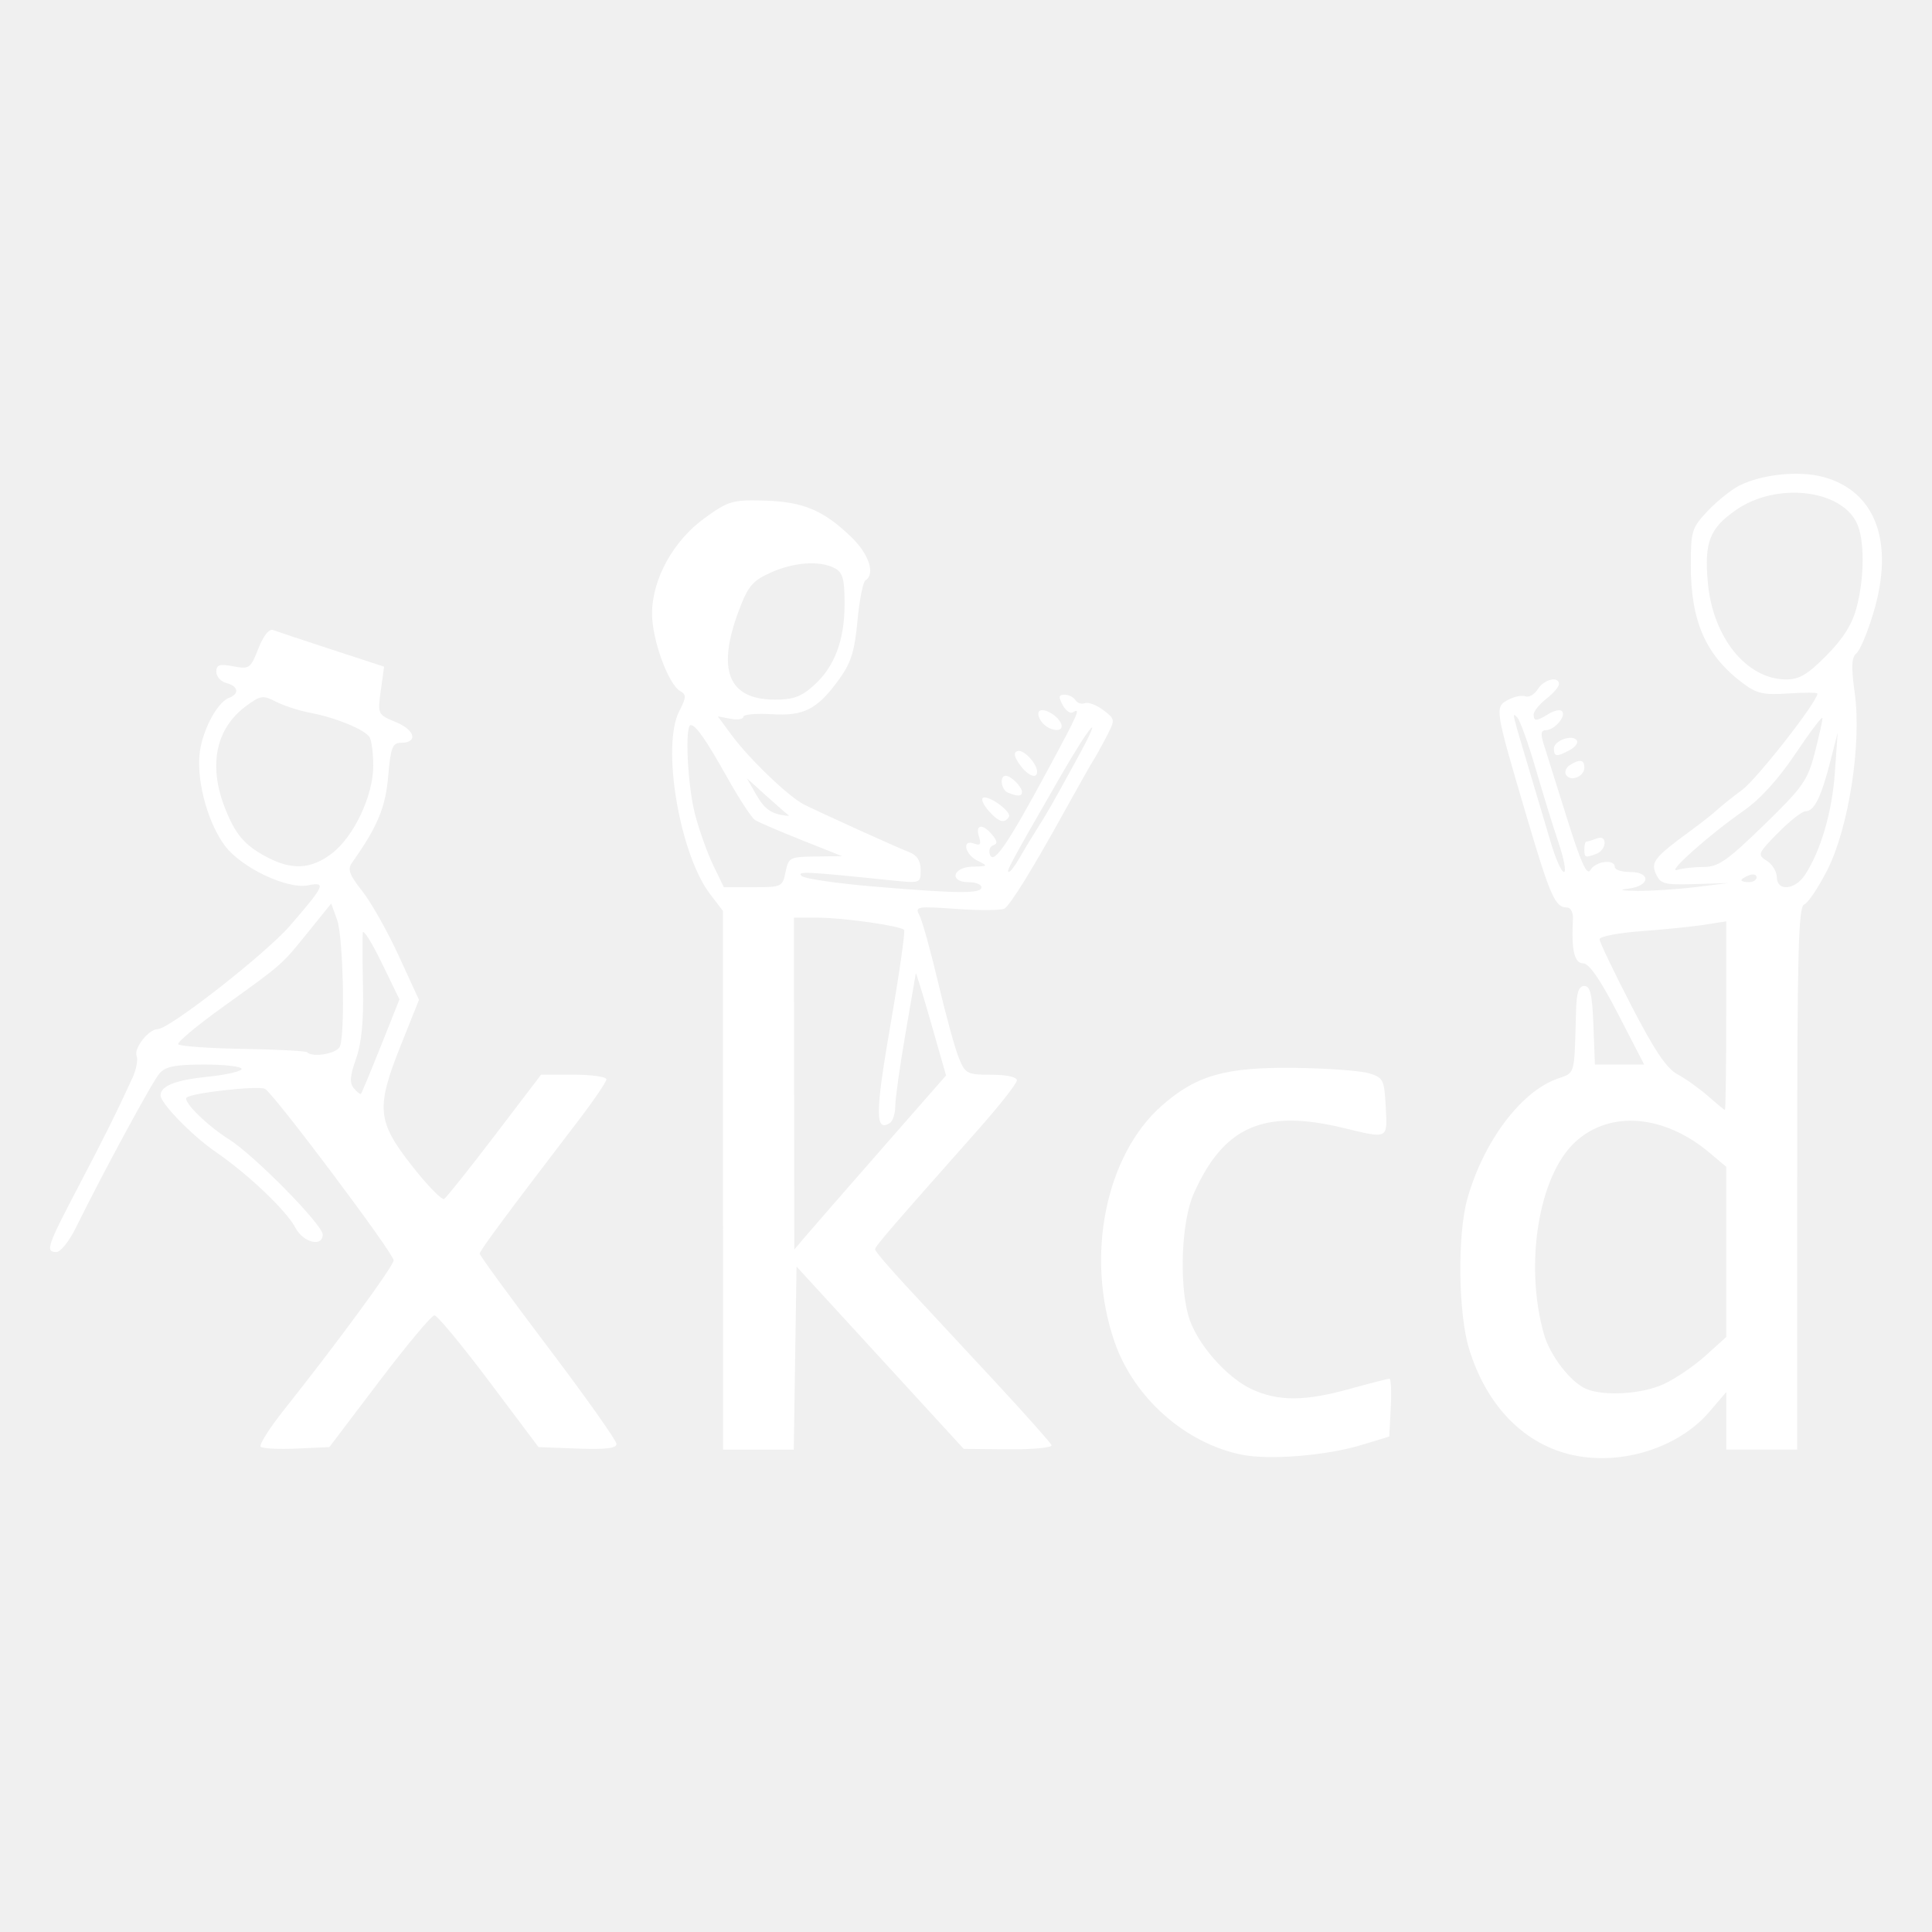
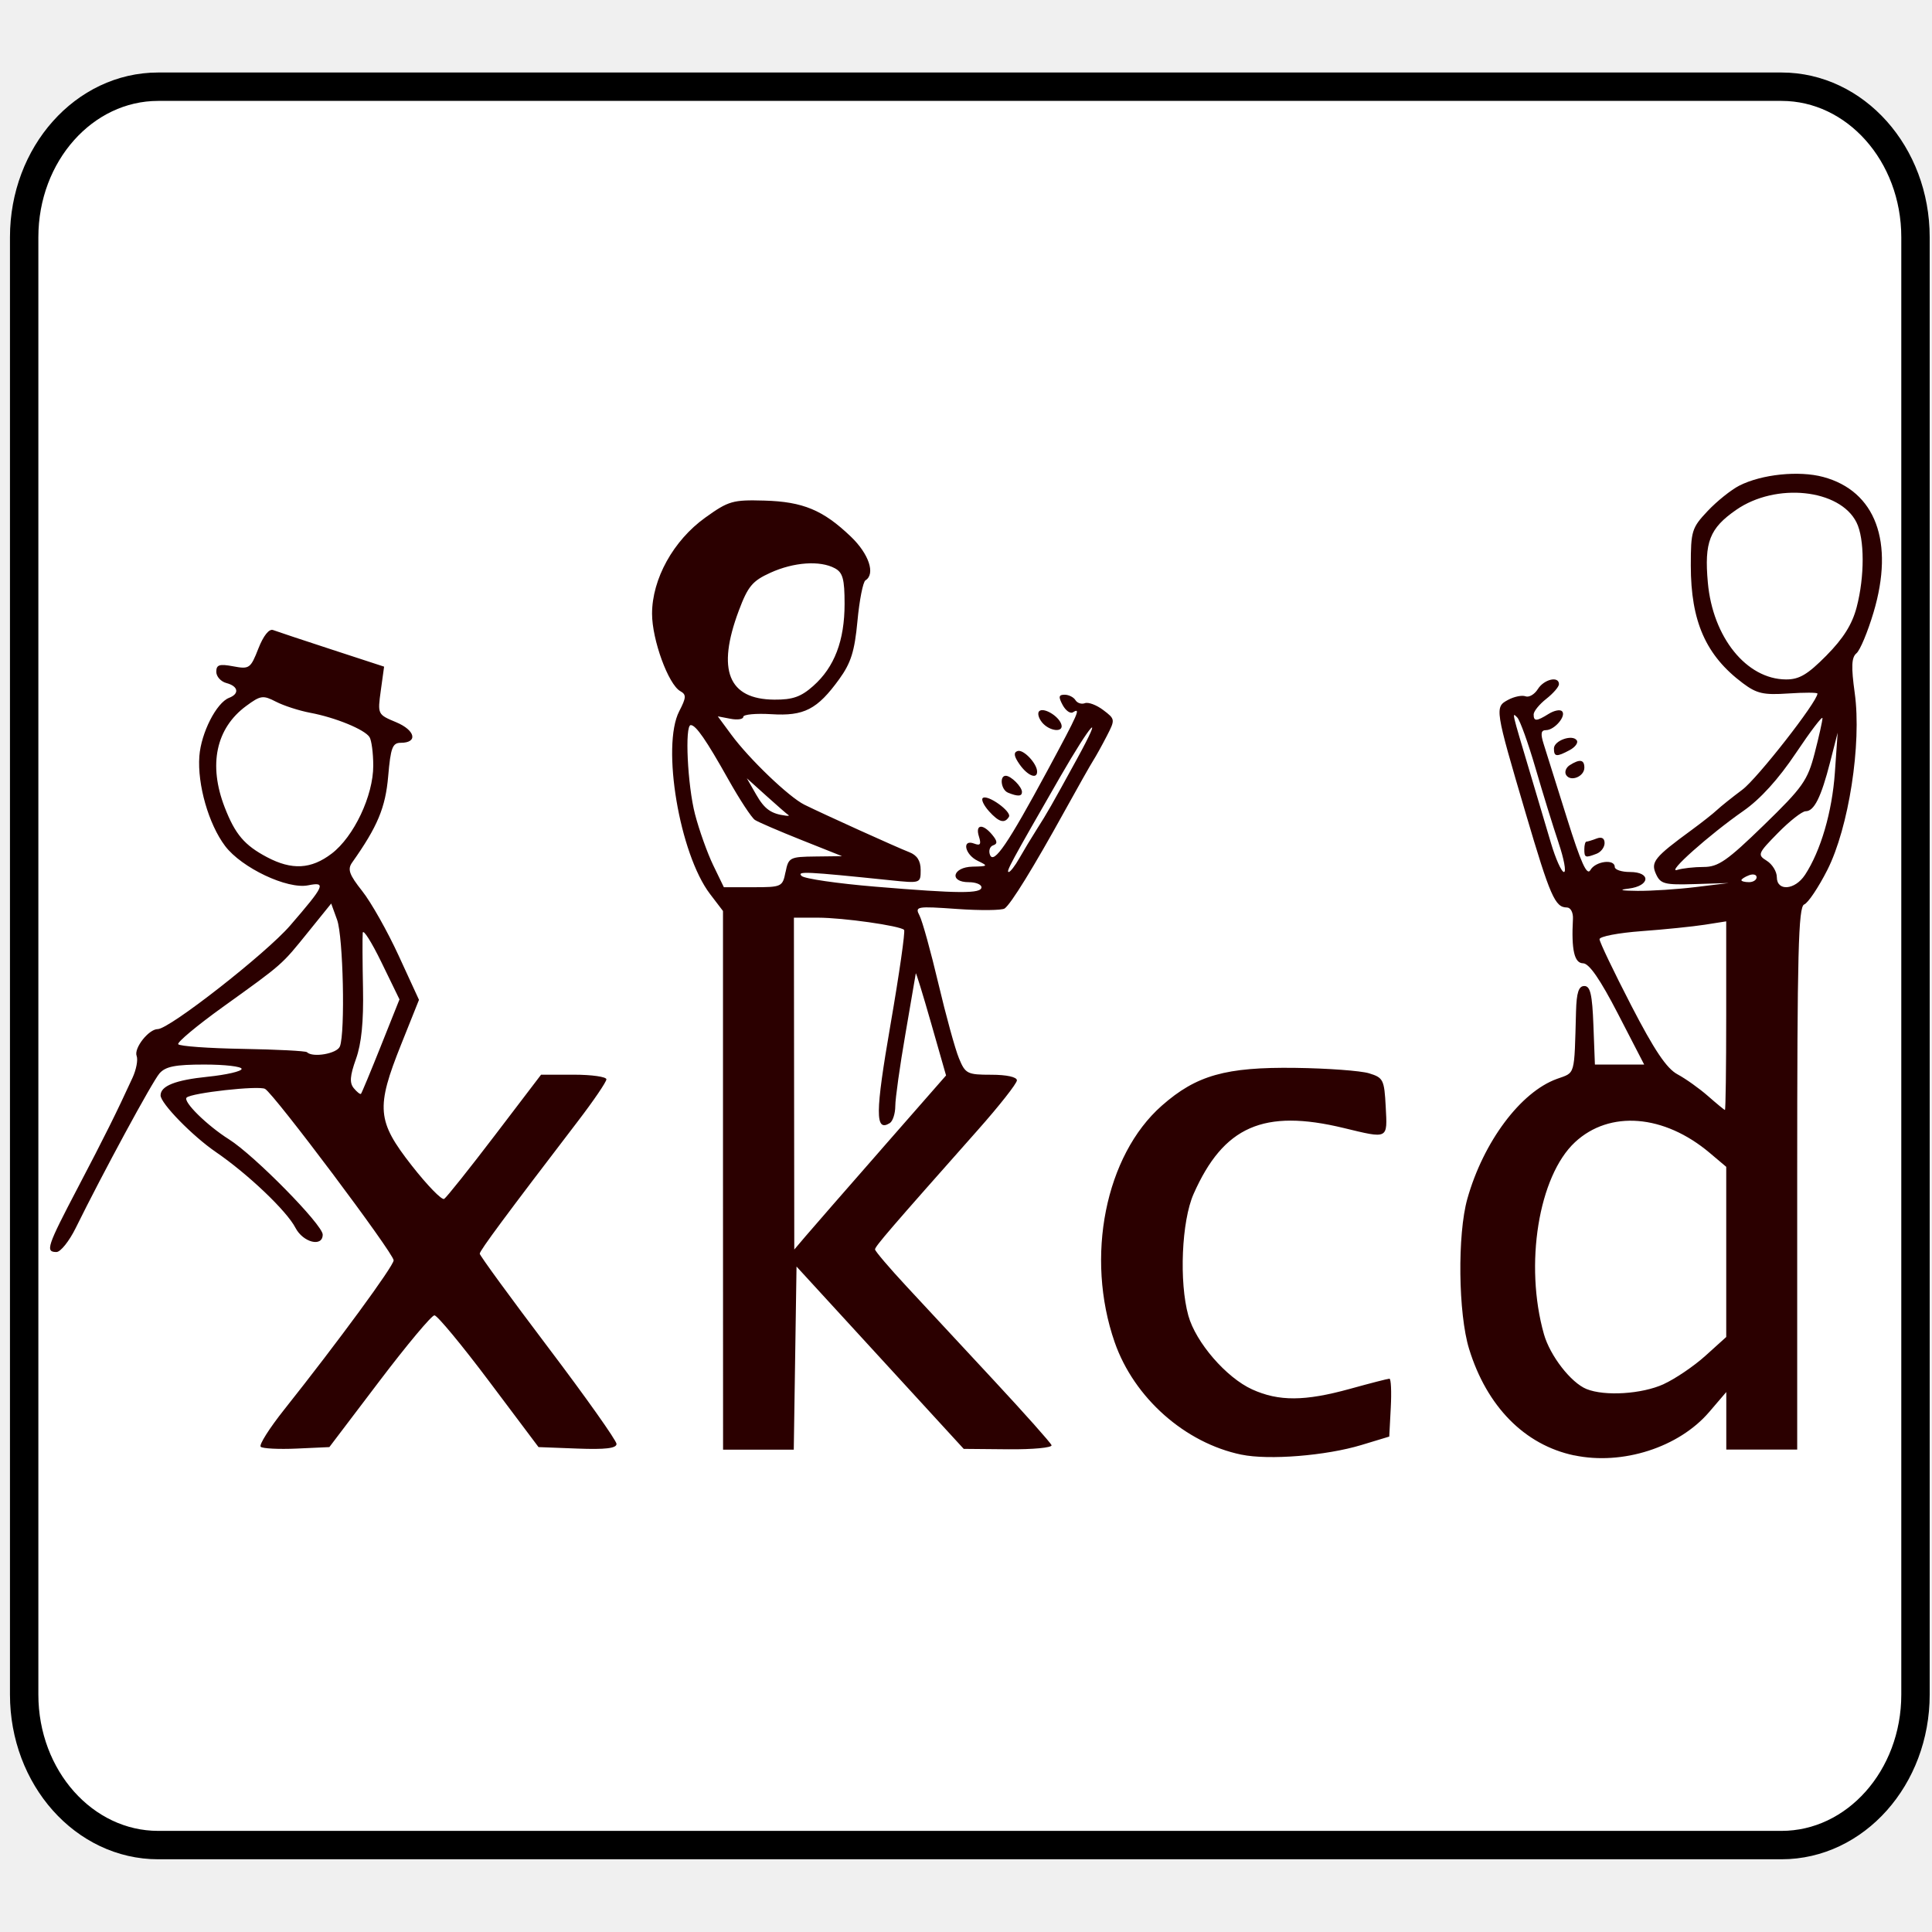
<svg xmlns="http://www.w3.org/2000/svg" width="270" height="270" viewBox="0 0 71.437 71.438" version="1.1" id="svg5" xml:space="preserve">
  <defs id="defs2" />
  <g id="layer1">
-     <path style="fill:#ffffff;stroke-width:0.187" d="m 45.904,53.788 c -2.089,-0.432 -3.972,-2.102 -4.688,-4.157 -1.096,-3.149 -0.347,-6.908 1.744,-8.749 1.277,-1.124 2.363,-1.431 4.943,-1.396 1.185,0.016 2.407,0.106 2.717,0.2 0.528,0.161 0.565,0.235 0.618,1.236 0.064,1.212 0.11,1.189 -1.555,0.787 -2.959,-0.715 -4.443,-0.062 -5.55,2.441 -0.442,1 -0.539,3.251 -0.193,4.497 0.275,0.99 1.402,2.293 2.36,2.728 0.984,0.447 1.948,0.441 3.618,-0.021 0.744,-0.206 1.4,-0.375 1.458,-0.375 0.058,0 0.08,0.482 0.049,1.07 l -0.056,1.07 -1.03,0.312 c -1.308,0.396 -3.423,0.566 -4.435,0.356 z m 12.297,0.026 c -1.824,-0.385 -3.225,-1.806 -3.88,-3.936 -0.402,-1.306 -0.436,-4.232 -0.065,-5.55 0.593,-2.106 1.969,-3.949 3.311,-4.434 0.692,-0.25 0.641,-0.07 0.708,-2.498 0.019,-0.696 0.098,-0.937 0.307,-0.937 0.221,0 0.293,0.311 0.336,1.452 l 0.055,1.452 h 0.911 0.911 L 59.829,37.493 c -0.662,-1.282 -1.069,-1.871 -1.294,-1.874 -0.323,-0.003 -0.436,-0.498 -0.374,-1.642 0.013,-0.235 -0.086,-0.422 -0.224,-0.422 -0.437,0 -0.618,-0.415 -1.518,-3.466 -1.151,-3.902 -1.157,-3.943 -0.652,-4.213 0.224,-0.12 0.513,-0.178 0.641,-0.129 0.128,0.049 0.333,-0.071 0.455,-0.267 0.228,-0.365 0.781,-0.494 0.781,-0.182 0,0.096 -0.211,0.34 -0.468,0.542 -0.258,0.203 -0.468,0.462 -0.468,0.576 0,0.265 0.106,0.261 0.556,-0.02 0.2,-0.125 0.422,-0.169 0.493,-0.098 0.171,0.171 -0.278,0.7 -0.593,0.7 -0.186,0 -0.207,0.13 -0.085,0.515 0.09,0.283 0.477,1.516 0.86,2.739 0.518,1.653 0.74,2.146 0.867,1.92 0.184,-0.329 0.901,-0.422 0.901,-0.116 0,0.103 0.253,0.187 0.562,0.187 0.788,0 0.749,0.515 -0.047,0.614 -0.398,0.049 -0.285,0.078 0.328,0.084 0.515,0.004 1.485,-0.059 2.155,-0.141 l 1.218,-0.149 -1.252,0.039 c -1.125,0.035 -1.271,-0.003 -1.439,-0.371 -0.203,-0.445 -0.06,-0.621 1.316,-1.628 0.377,-0.276 0.799,-0.609 0.937,-0.739 0.138,-0.13 0.561,-0.469 0.94,-0.752 0.556,-0.415 2.777,-3.257 2.777,-3.554 0,-0.042 -0.485,-0.044 -1.077,-0.004 -0.916,0.062 -1.168,0.006 -1.683,-0.381 -1.367,-1.024 -1.923,-2.282 -1.923,-4.35 0,-1.278 0.036,-1.393 0.622,-2.015 0.342,-0.363 0.869,-0.785 1.171,-0.939 0.829,-0.421 2.203,-0.563 3.103,-0.321 1.938,0.522 2.637,2.401 1.862,5.005 -0.215,0.723 -0.5,1.405 -0.632,1.514 -0.185,0.154 -0.2,0.492 -0.064,1.476 0.259,1.876 -0.222,4.976 -1.014,6.538 -0.328,0.646 -0.713,1.22 -0.855,1.274 -0.216,0.083 -0.259,1.768 -0.259,10.128 v 10.029 h -1.311 -1.311 v -1.064 -1.064 l -0.632,0.738 c -1.121,1.31 -3.209,1.98 -4.996,1.602 z m 3.311,-2.633 c 0.426,-0.194 1.122,-0.665 1.546,-1.048 l 0.771,-0.696 v -3.146 -3.146 l -0.609,-0.514 c -1.69,-1.427 -3.703,-1.587 -4.983,-0.397 -1.348,1.254 -1.877,4.529 -1.148,7.101 0.226,0.797 1,1.794 1.573,2.026 0.675,0.273 2.046,0.187 2.851,-0.179 z M 63.828,37.559 V 34.068 l -0.796,0.125 c -0.438,0.068 -1.492,0.176 -2.342,0.238 -0.85,0.063 -1.546,0.196 -1.546,0.297 0,0.101 0.526,1.2 1.168,2.443 0.861,1.666 1.312,2.338 1.716,2.554 0.301,0.162 0.808,0.523 1.127,0.803 0.319,0.28 0.6,0.512 0.626,0.515 0.026,0.003 0.047,-1.565 0.047,-3.485 z m 2.913,-5.208 c 0.583,-0.891 1.003,-2.327 1.105,-3.782 l 0.103,-1.476 -0.278,1.085 c -0.334,1.304 -0.591,1.819 -0.907,1.819 -0.129,0 -0.589,0.36 -1.021,0.8 -0.751,0.765 -0.769,0.81 -0.414,1.032 0.204,0.128 0.371,0.4 0.371,0.605 0,0.533 0.671,0.48 1.039,-0.082 z m -1.789,0.087 c 0,-0.1 -0.126,-0.133 -0.281,-0.074 -0.155,0.059 -0.281,0.141 -0.281,0.181 0,0.041 0.126,0.074 0.281,0.074 0.155,0 0.281,-0.082 0.281,-0.181 z M 57.631,31.167 c -0.2,-0.592 -0.584,-1.836 -0.854,-2.763 -0.27,-0.927 -0.573,-1.77 -0.675,-1.874 -0.203,-0.205 -0.217,-0.266 0.478,2.061 0.246,0.824 0.591,1.984 0.766,2.576 0.175,0.592 0.393,1.077 0.483,1.077 0.091,0 0.001,-0.485 -0.199,-1.077 z m 5.363,0.89 c 0.541,0 0.868,-0.228 2.225,-1.546 1.443,-1.402 1.618,-1.65 1.88,-2.662 0.159,-0.614 0.289,-1.197 0.289,-1.294 0,-0.098 -0.443,0.484 -0.984,1.292 -0.644,0.962 -1.314,1.701 -1.94,2.137 -1.273,0.888 -2.878,2.319 -2.447,2.182 0.189,-0.06 0.628,-0.109 0.977,-0.109 z m 4.543,-7.822 c 0.623,-0.63 0.95,-1.151 1.115,-1.783 0.298,-1.136 0.295,-2.533 -0.006,-3.135 -0.617,-1.236 -2.98,-1.483 -4.448,-0.465 -0.985,0.683 -1.184,1.191 -1.049,2.689 0.182,2.027 1.43,3.574 2.889,3.582 0.491,0.003 0.799,-0.18 1.499,-0.887 z M 9.639,53.494 c -0.068,-0.068 0.321,-0.682 0.864,-1.366 1.988,-2.502 4.052,-5.317 4.052,-5.526 0,-0.259 -4.42,-6.151 -4.755,-6.339 -0.233,-0.13 -2.724,0.147 -2.9,0.322 -0.145,0.145 0.754,1.031 1.566,1.543 0.938,0.591 3.466,3.16 3.466,3.522 0,0.476 -0.726,0.295 -1.009,-0.252 -0.323,-0.624 -1.753,-1.985 -2.943,-2.801 -0.866,-0.593 -2.043,-1.8 -2.043,-2.094 0,-0.35 0.547,-0.567 1.741,-0.689 0.691,-0.071 1.256,-0.201 1.256,-0.29 0,-0.089 -0.619,-0.161 -1.376,-0.161 -1.077,0 -1.438,0.071 -1.662,0.328 -0.265,0.305 -2.09,3.672 -3.096,5.714 -0.241,0.489 -0.562,0.89 -0.712,0.89 -0.419,0 -0.354,-0.198 0.788,-2.377 0.998,-1.904 1.428,-2.769 2.025,-4.07 0.138,-0.3 0.206,-0.662 0.151,-0.803 -0.11,-0.286 0.446,-0.993 0.781,-0.993 0.43,0 4,-2.793 4.895,-3.829 1.284,-1.487 1.344,-1.623 0.663,-1.487 C 10.623,32.89 8.933,32.089 8.324,31.283 7.714,30.476 7.293,29.007 7.371,27.959 c 0.065,-0.863 0.632,-1.975 1.098,-2.155 0.393,-0.151 0.343,-0.432 -0.097,-0.547 -0.206,-0.054 -0.375,-0.242 -0.375,-0.417 0,-0.261 0.115,-0.298 0.626,-0.202 0.596,0.112 0.641,0.081 0.93,-0.657 0.187,-0.477 0.397,-0.74 0.545,-0.684 0.132,0.05 1.11,0.375 2.172,0.722 l 1.932,0.631 -0.122,0.884 c -0.121,0.88 -0.119,0.885 0.567,1.171 0.712,0.297 0.816,0.761 0.171,0.761 -0.306,0 -0.374,0.181 -0.465,1.237 -0.1,1.161 -0.392,1.859 -1.334,3.192 -0.177,0.25 -0.107,0.446 0.376,1.056 0.326,0.412 0.932,1.485 1.345,2.384 l 0.752,1.635 -0.657,1.642 c -0.941,2.352 -0.899,2.84 0.387,4.483 0.574,0.733 1.114,1.29 1.201,1.236 0.086,-0.053 0.928,-1.109 1.87,-2.345 l 1.713,-2.248 h 1.208 c 0.664,0 1.208,0.077 1.208,0.171 0,0.094 -0.473,0.79 -1.052,1.546 -2.641,3.451 -3.632,4.789 -3.632,4.901 0,0.067 1.138,1.626 2.529,3.465 1.391,1.839 2.529,3.445 2.529,3.57 0,0.162 -0.409,0.211 -1.442,0.172 l -1.442,-0.055 -1.83,-2.436 c -1.006,-1.34 -1.915,-2.436 -2.019,-2.436 -0.104,0 -1.021,1.096 -2.037,2.436 l -1.848,2.436 -1.21,0.055 c -0.666,0.03 -1.266,-7.08e-4 -1.333,-0.069 z m 4.445,-14.82 0.687,-1.72 -0.667,-1.371 c -0.367,-0.754 -0.679,-1.245 -0.692,-1.09 -0.014,0.155 -0.01,1.082 0.01,2.061 0.024,1.223 -0.057,2.037 -0.26,2.602 -0.224,0.626 -0.243,0.885 -0.08,1.082 0.118,0.143 0.237,0.236 0.265,0.208 0.027,-0.028 0.359,-0.825 0.737,-1.771 z m -1.516,0.019 c 0.2,-0.522 0.122,-4.058 -0.104,-4.682 l -0.218,-0.602 -0.854,1.057 c -0.994,1.23 -0.914,1.16 -3.156,2.771 -0.95,0.683 -1.691,1.301 -1.646,1.374 0.045,0.073 1.116,0.151 2.379,0.172 1.263,0.022 2.334,0.077 2.38,0.123 0.212,0.212 1.116,0.054 1.218,-0.213 z m -0.305,-7.129 c 0.822,-0.627 1.54,-2.145 1.538,-3.254 -5.61e-4,-0.464 -0.063,-0.939 -0.139,-1.056 -0.181,-0.281 -1.263,-0.724 -2.192,-0.898 -0.409,-0.077 -0.978,-0.261 -1.265,-0.409 -0.48,-0.248 -0.569,-0.236 -1.102,0.157 -1.118,0.823 -1.405,2.175 -0.795,3.748 0.387,0.997 0.728,1.4 1.563,1.842 0.92,0.487 1.634,0.448 2.391,-0.13 z m 14.47,12.08 v -9.959 l -0.479,-0.628 c -1.129,-1.48 -1.802,-5.477 -1.139,-6.759 0.262,-0.507 0.268,-0.614 0.039,-0.742 -0.441,-0.247 -1.044,-1.898 -1.044,-2.861 0,-1.287 0.788,-2.71 1.968,-3.556 0.861,-0.618 1.017,-0.662 2.184,-0.629 1.43,0.04 2.175,0.351 3.202,1.335 0.666,0.638 0.913,1.381 0.537,1.614 -0.091,0.056 -0.224,0.732 -0.296,1.503 -0.105,1.122 -0.24,1.55 -0.674,2.15 -0.811,1.12 -1.299,1.372 -2.512,1.296 -0.57,-0.035 -1.036,0.009 -1.036,0.098 1.42e-4,0.089 -0.212,0.122 -0.471,0.072 l -0.471,-0.09 0.499,0.677 c 0.662,0.899 2.132,2.307 2.703,2.59 0.718,0.355 3.41,1.574 3.877,1.755 0.29,0.112 0.422,0.319 0.422,0.659 0,0.494 -0.004,0.495 -1.124,0.379 -3.127,-0.323 -3.461,-0.339 -3.279,-0.159 0.103,0.102 1.325,0.28 2.717,0.396 3.11,0.259 3.934,0.264 3.934,0.022 0,-0.103 -0.211,-0.187 -0.468,-0.187 -0.74,0 -0.603,-0.559 0.141,-0.575 0.574,-0.012 0.585,-0.024 0.187,-0.216 -0.479,-0.231 -0.596,-0.815 -0.128,-0.636 0.225,0.086 0.266,0.026 0.175,-0.261 -0.144,-0.454 0.14,-0.49 0.493,-0.062 0.191,0.232 0.2,0.331 0.033,0.387 -0.123,0.041 -0.176,0.2 -0.117,0.353 0.139,0.362 0.661,-0.405 2.127,-3.123 1.157,-2.147 1.239,-2.334 0.94,-2.149 -0.098,0.06 -0.269,-0.061 -0.381,-0.27 -0.162,-0.302 -0.147,-0.38 0.073,-0.38 0.152,0 0.332,0.09 0.4,0.2 0.068,0.11 0.226,0.161 0.35,0.113 0.125,-0.048 0.43,0.066 0.678,0.254 0.444,0.335 0.446,0.351 0.13,0.964 -0.177,0.343 -0.403,0.75 -0.502,0.905 -0.099,0.155 -0.576,0.998 -1.059,1.873 -1.141,2.068 -1.983,3.434 -2.215,3.595 -0.102,0.071 -0.893,0.079 -1.759,0.018 -1.505,-0.106 -1.565,-0.095 -1.387,0.246 0.103,0.196 0.416,1.327 0.696,2.512 0.28,1.185 0.622,2.429 0.761,2.763 0.236,0.573 0.306,0.609 1.197,0.609 0.565,0 0.946,0.083 0.946,0.207 0,0.114 -0.653,0.944 -1.452,1.844 -3.226,3.638 -3.794,4.297 -3.794,4.407 0,0.063 0.527,0.682 1.171,1.375 0.644,0.694 2.098,2.259 3.232,3.479 1.133,1.22 2.089,2.293 2.123,2.385 0.034,0.092 -0.682,0.16 -1.592,0.152 l -1.655,-0.015 -3.091,-3.371 -3.091,-3.371 -0.051,3.386 -0.051,3.386 h -1.307 -1.307 z m 5.857,-1.149 2.391,-2.729 -0.553,-1.934 c -0.304,-1.064 -0.559,-1.892 -0.566,-1.84 -0.007,0.052 -0.18,1.063 -0.385,2.248 -0.205,1.185 -0.373,2.381 -0.373,2.659 -7.08e-4,0.277 -0.093,0.561 -0.205,0.63 -0.545,0.337 -0.539,-0.366 0.028,-3.645 0.325,-1.877 0.551,-3.452 0.502,-3.501 -0.152,-0.152 -2.252,-0.45 -3.184,-0.451 l -0.89,-7.08e-4 0.007,6.136 0.007,6.136 0.415,-0.489 c 0.228,-0.269 1.491,-1.717 2.806,-3.218 z M 29.047,32.244 c 0.107,-0.537 0.156,-0.563 1.101,-0.574 l 0.988,-0.012 -1.499,-0.597 c -0.824,-0.328 -1.599,-0.662 -1.722,-0.742 -0.123,-0.079 -0.566,-0.754 -0.984,-1.498 -0.818,-1.458 -1.2,-2.01 -1.39,-2.01 -0.227,0 -0.12,2.231 0.158,3.298 0.153,0.588 0.456,1.435 0.672,1.883 l 0.394,0.814 h 1.084 c 1.055,0 1.087,-0.015 1.196,-0.562 z m 8.647,-0.515 c 0.16,-0.283 0.453,-0.768 0.65,-1.077 0.38,-0.595 0.526,-0.851 1.483,-2.598 1.026,-1.874 0.531,-1.338 -0.633,0.683 -1.814,3.153 -2.006,3.507 -1.896,3.507 0.058,0 0.236,-0.232 0.396,-0.515 z m -8.543,-1.592 c -0.044,-0.026 -0.408,-0.342 -0.808,-0.703 l -0.728,-0.656 0.345,0.602 c 0.309,0.54 0.551,0.712 1.099,0.781 0.094,0.012 0.136,7.08e-4 0.092,-0.025 z m 0.923,-4.777 c 0.78,-0.691 1.155,-1.675 1.155,-3.032 0,-0.919 -0.066,-1.159 -0.362,-1.317 -0.549,-0.294 -1.516,-0.226 -2.381,0.167 -0.667,0.303 -0.831,0.501 -1.171,1.408 -0.819,2.189 -0.386,3.271 1.313,3.284 0.683,0.005 0.987,-0.102 1.446,-0.509 z M 58.582,31.401 c 0,-0.155 0.035,-0.281 0.078,-0.281 0.043,0 0.212,-0.051 0.375,-0.114 0.189,-0.073 0.296,-0.012 0.296,0.167 0,0.155 -0.133,0.332 -0.296,0.395 -0.419,0.161 -0.453,0.148 -0.453,-0.167 z M 36.568,29.995 c -0.187,-0.207 -0.292,-0.424 -0.233,-0.483 0.162,-0.162 1.089,0.5 0.97,0.692 -0.16,0.259 -0.368,0.2 -0.738,-0.209 z m 0.704,-0.685 c -0.256,-0.103 -0.326,-0.625 -0.084,-0.625 0.194,0 0.6,0.406 0.6,0.6 0,0.164 -0.154,0.172 -0.515,0.026 z m 20.637,-0.654 c -0.068,-0.11 -0.007,-0.274 0.135,-0.364 0.371,-0.235 0.539,-0.207 0.539,0.092 0,0.332 -0.51,0.537 -0.674,0.272 z M 37.7,28.264 c -0.21,-0.3 -0.231,-0.442 -0.074,-0.494 0.216,-0.072 0.722,0.463 0.722,0.763 0,0.294 -0.357,0.146 -0.648,-0.269 z M 57.458,27.676 c 0,-0.296 0.698,-0.538 0.848,-0.295 0.055,0.088 -0.066,0.249 -0.269,0.357 C 57.554,27.997 57.458,27.986 57.458,27.676 Z M 38.532,26.713 c -0.13,-0.157 -0.179,-0.344 -0.108,-0.415 0.156,-0.156 0.716,0.172 0.818,0.48 0.107,0.32 -0.432,0.271 -0.711,-0.065 z" id="path858" />
+     <rect style="fill:#ffffff;stroke:#000000;stroke-width:1.05" id="rect352" width="69.934" height="65.018" x="0.893" y="3.206" ry="5.565" rx="4.955" />
+     <path style="fill:#2b0000;stroke-width:0.187" d="m 45.904,53.788 c -2.089,-0.432 -3.972,-2.102 -4.688,-4.157 -1.096,-3.149 -0.347,-6.908 1.744,-8.749 1.277,-1.124 2.363,-1.431 4.943,-1.396 1.185,0.016 2.407,0.106 2.717,0.2 0.528,0.161 0.565,0.235 0.618,1.236 0.064,1.212 0.11,1.189 -1.555,0.787 -2.959,-0.715 -4.443,-0.062 -5.55,2.441 -0.442,1 -0.539,3.251 -0.193,4.497 0.275,0.99 1.402,2.293 2.36,2.728 0.984,0.447 1.948,0.441 3.618,-0.021 0.744,-0.206 1.4,-0.375 1.458,-0.375 0.058,0 0.08,0.482 0.049,1.07 l -0.056,1.07 -1.03,0.312 c -1.308,0.396 -3.423,0.566 -4.435,0.356 z m 12.297,0.026 c -1.824,-0.385 -3.225,-1.806 -3.88,-3.936 -0.402,-1.306 -0.436,-4.232 -0.065,-5.55 0.593,-2.106 1.969,-3.949 3.311,-4.434 0.692,-0.25 0.641,-0.07 0.708,-2.498 0.019,-0.696 0.098,-0.937 0.307,-0.937 0.221,0 0.293,0.311 0.336,1.452 l 0.055,1.452 h 0.911 0.911 L 59.829,37.493 c -0.662,-1.282 -1.069,-1.871 -1.294,-1.874 -0.323,-0.003 -0.436,-0.498 -0.374,-1.642 0.013,-0.235 -0.086,-0.422 -0.224,-0.422 -0.437,0 -0.618,-0.415 -1.518,-3.466 -1.151,-3.902 -1.157,-3.943 -0.652,-4.213 0.224,-0.12 0.513,-0.178 0.641,-0.129 0.128,0.049 0.333,-0.071 0.455,-0.267 0.228,-0.365 0.781,-0.494 0.781,-0.182 0,0.096 -0.211,0.34 -0.468,0.542 -0.258,0.203 -0.468,0.462 -0.468,0.576 0,0.265 0.106,0.261 0.556,-0.02 0.2,-0.125 0.422,-0.169 0.493,-0.098 0.171,0.171 -0.278,0.7 -0.593,0.7 -0.186,0 -0.207,0.13 -0.085,0.515 0.09,0.283 0.477,1.516 0.86,2.739 0.518,1.653 0.74,2.146 0.867,1.92 0.184,-0.329 0.901,-0.422 0.901,-0.116 0,0.103 0.253,0.187 0.562,0.187 0.788,0 0.749,0.515 -0.047,0.614 -0.398,0.049 -0.285,0.078 0.328,0.084 0.515,0.004 1.485,-0.059 2.155,-0.141 l 1.218,-0.149 -1.252,0.039 c -1.125,0.035 -1.271,-0.003 -1.439,-0.371 -0.203,-0.445 -0.06,-0.621 1.316,-1.628 0.377,-0.276 0.799,-0.609 0.937,-0.739 0.138,-0.13 0.561,-0.469 0.94,-0.752 0.556,-0.415 2.777,-3.257 2.777,-3.554 0,-0.042 -0.485,-0.044 -1.077,-0.004 -0.916,0.062 -1.168,0.006 -1.683,-0.381 -1.367,-1.024 -1.923,-2.282 -1.923,-4.35 0,-1.278 0.036,-1.393 0.622,-2.015 0.342,-0.363 0.869,-0.785 1.171,-0.939 0.829,-0.421 2.203,-0.563 3.103,-0.321 1.938,0.522 2.637,2.401 1.862,5.005 -0.215,0.723 -0.5,1.405 -0.632,1.514 -0.185,0.154 -0.2,0.492 -0.064,1.476 0.259,1.876 -0.222,4.976 -1.014,6.538 -0.328,0.646 -0.713,1.22 -0.855,1.274 -0.216,0.083 -0.259,1.768 -0.259,10.128 v 10.029 h -1.311 -1.311 v -1.064 -1.064 l -0.632,0.738 c -1.121,1.31 -3.209,1.98 -4.996,1.602 z m 3.311,-2.633 c 0.426,-0.194 1.122,-0.665 1.546,-1.048 l 0.771,-0.696 v -3.146 -3.146 l -0.609,-0.514 c -1.69,-1.427 -3.703,-1.587 -4.983,-0.397 -1.348,1.254 -1.877,4.529 -1.148,7.101 0.226,0.797 1,1.794 1.573,2.026 0.675,0.273 2.046,0.187 2.851,-0.179 z M 63.828,37.559 V 34.068 l -0.796,0.125 c -0.438,0.068 -1.492,0.176 -2.342,0.238 -0.85,0.063 -1.546,0.196 -1.546,0.297 0,0.101 0.526,1.2 1.168,2.443 0.861,1.666 1.312,2.338 1.716,2.554 0.301,0.162 0.808,0.523 1.127,0.803 0.319,0.28 0.6,0.512 0.626,0.515 0.026,0.003 0.047,-1.565 0.047,-3.485 z m 2.913,-5.208 c 0.583,-0.891 1.003,-2.327 1.105,-3.782 l 0.103,-1.476 -0.278,1.085 c -0.334,1.304 -0.591,1.819 -0.907,1.819 -0.129,0 -0.589,0.36 -1.021,0.8 -0.751,0.765 -0.769,0.81 -0.414,1.032 0.204,0.128 0.371,0.4 0.371,0.605 0,0.533 0.671,0.48 1.039,-0.082 z m -1.789,0.087 c 0,-0.1 -0.126,-0.133 -0.281,-0.074 -0.155,0.059 -0.281,0.141 -0.281,0.181 0,0.041 0.126,0.074 0.281,0.074 0.155,0 0.281,-0.082 0.281,-0.181 z M 57.631,31.167 c -0.2,-0.592 -0.584,-1.836 -0.854,-2.763 -0.27,-0.927 -0.573,-1.77 -0.675,-1.874 -0.203,-0.205 -0.217,-0.266 0.478,2.061 0.246,0.824 0.591,1.984 0.766,2.576 0.175,0.592 0.393,1.077 0.483,1.077 0.091,0 0.001,-0.485 -0.199,-1.077 z m 5.363,0.89 c 0.541,0 0.868,-0.228 2.225,-1.546 1.443,-1.402 1.618,-1.65 1.88,-2.662 0.159,-0.614 0.289,-1.197 0.289,-1.294 0,-0.098 -0.443,0.484 -0.984,1.292 -0.644,0.962 -1.314,1.701 -1.94,2.137 -1.273,0.888 -2.878,2.319 -2.447,2.182 0.189,-0.06 0.628,-0.109 0.977,-0.109 z m 4.543,-7.822 c 0.623,-0.63 0.95,-1.151 1.115,-1.783 0.298,-1.136 0.295,-2.533 -0.006,-3.135 -0.617,-1.236 -2.98,-1.483 -4.448,-0.465 -0.985,0.683 -1.184,1.191 -1.049,2.689 0.182,2.027 1.43,3.574 2.889,3.582 0.491,0.003 0.799,-0.18 1.499,-0.887 z M 9.639,53.494 c -0.068,-0.068 0.321,-0.682 0.864,-1.366 1.988,-2.502 4.052,-5.317 4.052,-5.526 0,-0.259 -4.42,-6.151 -4.755,-6.339 -0.233,-0.13 -2.724,0.147 -2.9,0.322 -0.145,0.145 0.754,1.031 1.566,1.543 0.938,0.591 3.466,3.16 3.466,3.522 0,0.476 -0.726,0.295 -1.009,-0.252 -0.323,-0.624 -1.753,-1.985 -2.943,-2.801 -0.866,-0.593 -2.043,-1.8 -2.043,-2.094 0,-0.35 0.547,-0.567 1.741,-0.689 0.691,-0.071 1.256,-0.201 1.256,-0.29 0,-0.089 -0.619,-0.161 -1.376,-0.161 -1.077,0 -1.438,0.071 -1.662,0.328 -0.265,0.305 -2.09,3.672 -3.096,5.714 -0.241,0.489 -0.562,0.89 -0.712,0.89 -0.419,0 -0.354,-0.198 0.788,-2.377 0.998,-1.904 1.428,-2.769 2.025,-4.07 0.138,-0.3 0.206,-0.662 0.151,-0.803 -0.11,-0.286 0.446,-0.993 0.781,-0.993 0.43,0 4,-2.793 4.895,-3.829 1.284,-1.487 1.344,-1.623 0.663,-1.487 C 10.623,32.89 8.933,32.089 8.324,31.283 7.714,30.476 7.293,29.007 7.371,27.959 c 0.065,-0.863 0.632,-1.975 1.098,-2.155 0.393,-0.151 0.343,-0.432 -0.097,-0.547 -0.206,-0.054 -0.375,-0.242 -0.375,-0.417 0,-0.261 0.115,-0.298 0.626,-0.202 0.596,0.112 0.641,0.081 0.93,-0.657 0.187,-0.477 0.397,-0.74 0.545,-0.684 0.132,0.05 1.11,0.375 2.172,0.722 l 1.932,0.631 -0.122,0.884 c -0.121,0.88 -0.119,0.885 0.567,1.171 0.712,0.297 0.816,0.761 0.171,0.761 -0.306,0 -0.374,0.181 -0.465,1.237 -0.1,1.161 -0.392,1.859 -1.334,3.192 -0.177,0.25 -0.107,0.446 0.376,1.056 0.326,0.412 0.932,1.485 1.345,2.384 l 0.752,1.635 -0.657,1.642 c -0.941,2.352 -0.899,2.84 0.387,4.483 0.574,0.733 1.114,1.29 1.201,1.236 0.086,-0.053 0.928,-1.109 1.87,-2.345 l 1.713,-2.248 h 1.208 c 0.664,0 1.208,0.077 1.208,0.171 0,0.094 -0.473,0.79 -1.052,1.546 -2.641,3.451 -3.632,4.789 -3.632,4.901 0,0.067 1.138,1.626 2.529,3.465 1.391,1.839 2.529,3.445 2.529,3.57 0,0.162 -0.409,0.211 -1.442,0.172 l -1.442,-0.055 -1.83,-2.436 c -1.006,-1.34 -1.915,-2.436 -2.019,-2.436 -0.104,0 -1.021,1.096 -2.037,2.436 l -1.848,2.436 -1.21,0.055 c -0.666,0.03 -1.266,-7.08e-4 -1.333,-0.069 z m 4.445,-14.82 0.687,-1.72 -0.667,-1.371 c -0.367,-0.754 -0.679,-1.245 -0.692,-1.09 -0.014,0.155 -0.01,1.082 0.01,2.061 0.024,1.223 -0.057,2.037 -0.26,2.602 -0.224,0.626 -0.243,0.885 -0.08,1.082 0.118,0.143 0.237,0.236 0.265,0.208 0.027,-0.028 0.359,-0.825 0.737,-1.771 z m -1.516,0.019 c 0.2,-0.522 0.122,-4.058 -0.104,-4.682 l -0.218,-0.602 -0.854,1.057 c -0.994,1.23 -0.914,1.16 -3.156,2.771 -0.95,0.683 -1.691,1.301 -1.646,1.374 0.045,0.073 1.116,0.151 2.379,0.172 1.263,0.022 2.334,0.077 2.38,0.123 0.212,0.212 1.116,0.054 1.218,-0.213 z m -0.305,-7.129 c 0.822,-0.627 1.54,-2.145 1.538,-3.254 -5.61e-4,-0.464 -0.063,-0.939 -0.139,-1.056 -0.181,-0.281 -1.263,-0.724 -2.192,-0.898 -0.409,-0.077 -0.978,-0.261 -1.265,-0.409 -0.48,-0.248 -0.569,-0.236 -1.102,0.157 -1.118,0.823 -1.405,2.175 -0.795,3.748 0.387,0.997 0.728,1.4 1.563,1.842 0.92,0.487 1.634,0.448 2.391,-0.13 z m 14.47,12.08 v -9.959 l -0.479,-0.628 c -1.129,-1.48 -1.802,-5.477 -1.139,-6.759 0.262,-0.507 0.268,-0.614 0.039,-0.742 -0.441,-0.247 -1.044,-1.898 -1.044,-2.861 0,-1.287 0.788,-2.71 1.968,-3.556 0.861,-0.618 1.017,-0.662 2.184,-0.629 1.43,0.04 2.175,0.351 3.202,1.335 0.666,0.638 0.913,1.381 0.537,1.614 -0.091,0.056 -0.224,0.732 -0.296,1.503 -0.105,1.122 -0.24,1.55 -0.674,2.15 -0.811,1.12 -1.299,1.372 -2.512,1.296 -0.57,-0.035 -1.036,0.009 -1.036,0.098 1.42e-4,0.089 -0.212,0.122 -0.471,0.072 l -0.471,-0.09 0.499,0.677 c 0.662,0.899 2.132,2.307 2.703,2.59 0.718,0.355 3.41,1.574 3.877,1.755 0.29,0.112 0.422,0.319 0.422,0.659 0,0.494 -0.004,0.495 -1.124,0.379 -3.127,-0.323 -3.461,-0.339 -3.279,-0.159 0.103,0.102 1.325,0.28 2.717,0.396 3.11,0.259 3.934,0.264 3.934,0.022 0,-0.103 -0.211,-0.187 -0.468,-0.187 -0.74,0 -0.603,-0.559 0.141,-0.575 0.574,-0.012 0.585,-0.024 0.187,-0.216 -0.479,-0.231 -0.596,-0.815 -0.128,-0.636 0.225,0.086 0.266,0.026 0.175,-0.261 -0.144,-0.454 0.14,-0.49 0.493,-0.062 0.191,0.232 0.2,0.331 0.033,0.387 -0.123,0.041 -0.176,0.2 -0.117,0.353 0.139,0.362 0.661,-0.405 2.127,-3.123 1.157,-2.147 1.239,-2.334 0.94,-2.149 -0.098,0.06 -0.269,-0.061 -0.381,-0.27 -0.162,-0.302 -0.147,-0.38 0.073,-0.38 0.152,0 0.332,0.09 0.4,0.2 0.068,0.11 0.226,0.161 0.35,0.113 0.125,-0.048 0.43,0.066 0.678,0.254 0.444,0.335 0.446,0.351 0.13,0.964 -0.177,0.343 -0.403,0.75 -0.502,0.905 -0.099,0.155 -0.576,0.998 -1.059,1.873 -1.141,2.068 -1.983,3.434 -2.215,3.595 -0.102,0.071 -0.893,0.079 -1.759,0.018 -1.505,-0.106 -1.565,-0.095 -1.387,0.246 0.103,0.196 0.416,1.327 0.696,2.512 0.28,1.185 0.622,2.429 0.761,2.763 0.236,0.573 0.306,0.609 1.197,0.609 0.565,0 0.946,0.083 0.946,0.207 0,0.114 -0.653,0.944 -1.452,1.844 -3.226,3.638 -3.794,4.297 -3.794,4.407 0,0.063 0.527,0.682 1.171,1.375 0.644,0.694 2.098,2.259 3.232,3.479 1.133,1.22 2.089,2.293 2.123,2.385 0.034,0.092 -0.682,0.16 -1.592,0.152 l -1.655,-0.015 -3.091,-3.371 -3.091,-3.371 -0.051,3.386 -0.051,3.386 h -1.307 -1.307 z m 5.857,-1.149 2.391,-2.729 -0.553,-1.934 c -0.304,-1.064 -0.559,-1.892 -0.566,-1.84 -0.007,0.052 -0.18,1.063 -0.385,2.248 -0.205,1.185 -0.373,2.381 -0.373,2.659 -7.08e-4,0.277 -0.093,0.561 -0.205,0.63 -0.545,0.337 -0.539,-0.366 0.028,-3.645 0.325,-1.877 0.551,-3.452 0.502,-3.501 -0.152,-0.152 -2.252,-0.45 -3.184,-0.451 l -0.89,-7.08e-4 0.007,6.136 0.007,6.136 0.415,-0.489 c 0.228,-0.269 1.491,-1.717 2.806,-3.218 z M 29.047,32.244 c 0.107,-0.537 0.156,-0.563 1.101,-0.574 l 0.988,-0.012 -1.499,-0.597 c -0.824,-0.328 -1.599,-0.662 -1.722,-0.742 -0.123,-0.079 -0.566,-0.754 -0.984,-1.498 -0.818,-1.458 -1.2,-2.01 -1.39,-2.01 -0.227,0 -0.12,2.231 0.158,3.298 0.153,0.588 0.456,1.435 0.672,1.883 l 0.394,0.814 h 1.084 c 1.055,0 1.087,-0.015 1.196,-0.562 z m 8.647,-0.515 c 0.16,-0.283 0.453,-0.768 0.65,-1.077 0.38,-0.595 0.526,-0.851 1.483,-2.598 1.026,-1.874 0.531,-1.338 -0.633,0.683 -1.814,3.153 -2.006,3.507 -1.896,3.507 0.058,0 0.236,-0.232 0.396,-0.515 z m -8.543,-1.592 c -0.044,-0.026 -0.408,-0.342 -0.808,-0.703 l -0.728,-0.656 0.345,0.602 c 0.309,0.54 0.551,0.712 1.099,0.781 0.094,0.012 0.136,7.08e-4 0.092,-0.025 z m 0.923,-4.777 c 0.78,-0.691 1.155,-1.675 1.155,-3.032 0,-0.919 -0.066,-1.159 -0.362,-1.317 -0.549,-0.294 -1.516,-0.226 -2.381,0.167 -0.667,0.303 -0.831,0.501 -1.171,1.408 -0.819,2.189 -0.386,3.271 1.313,3.284 0.683,0.005 0.987,-0.102 1.446,-0.509 z M 58.582,31.401 c 0,-0.155 0.035,-0.281 0.078,-0.281 0.043,0 0.212,-0.051 0.375,-0.114 0.189,-0.073 0.296,-0.012 0.296,0.167 0,0.155 -0.133,0.332 -0.296,0.395 -0.419,0.161 -0.453,0.148 -0.453,-0.167 z M 36.568,29.995 c -0.187,-0.207 -0.292,-0.424 -0.233,-0.483 0.162,-0.162 1.089,0.5 0.97,0.692 -0.16,0.259 -0.368,0.2 -0.738,-0.209 z m 0.704,-0.685 c -0.256,-0.103 -0.326,-0.625 -0.084,-0.625 0.194,0 0.6,0.406 0.6,0.6 0,0.164 -0.154,0.172 -0.515,0.026 z m 20.637,-0.654 c -0.068,-0.11 -0.007,-0.274 0.135,-0.364 0.371,-0.235 0.539,-0.207 0.539,0.092 0,0.332 -0.51,0.537 -0.674,0.272 z M 37.7,28.264 c -0.21,-0.3 -0.231,-0.442 -0.074,-0.494 0.216,-0.072 0.722,0.463 0.722,0.763 0,0.294 -0.357,0.146 -0.648,-0.269 z M 57.458,27.676 c 0,-0.296 0.698,-0.538 0.848,-0.295 0.055,0.088 -0.066,0.249 -0.269,0.357 C 57.554,27.997 57.458,27.986 57.458,27.676 Z M 38.532,26.713 c -0.13,-0.157 -0.179,-0.344 -0.108,-0.415 0.156,-0.156 0.716,0.172 0.818,0.48 0.107,0.32 -0.432,0.271 -0.711,-0.065 z" id="path858" />
  </g>
</svg>
